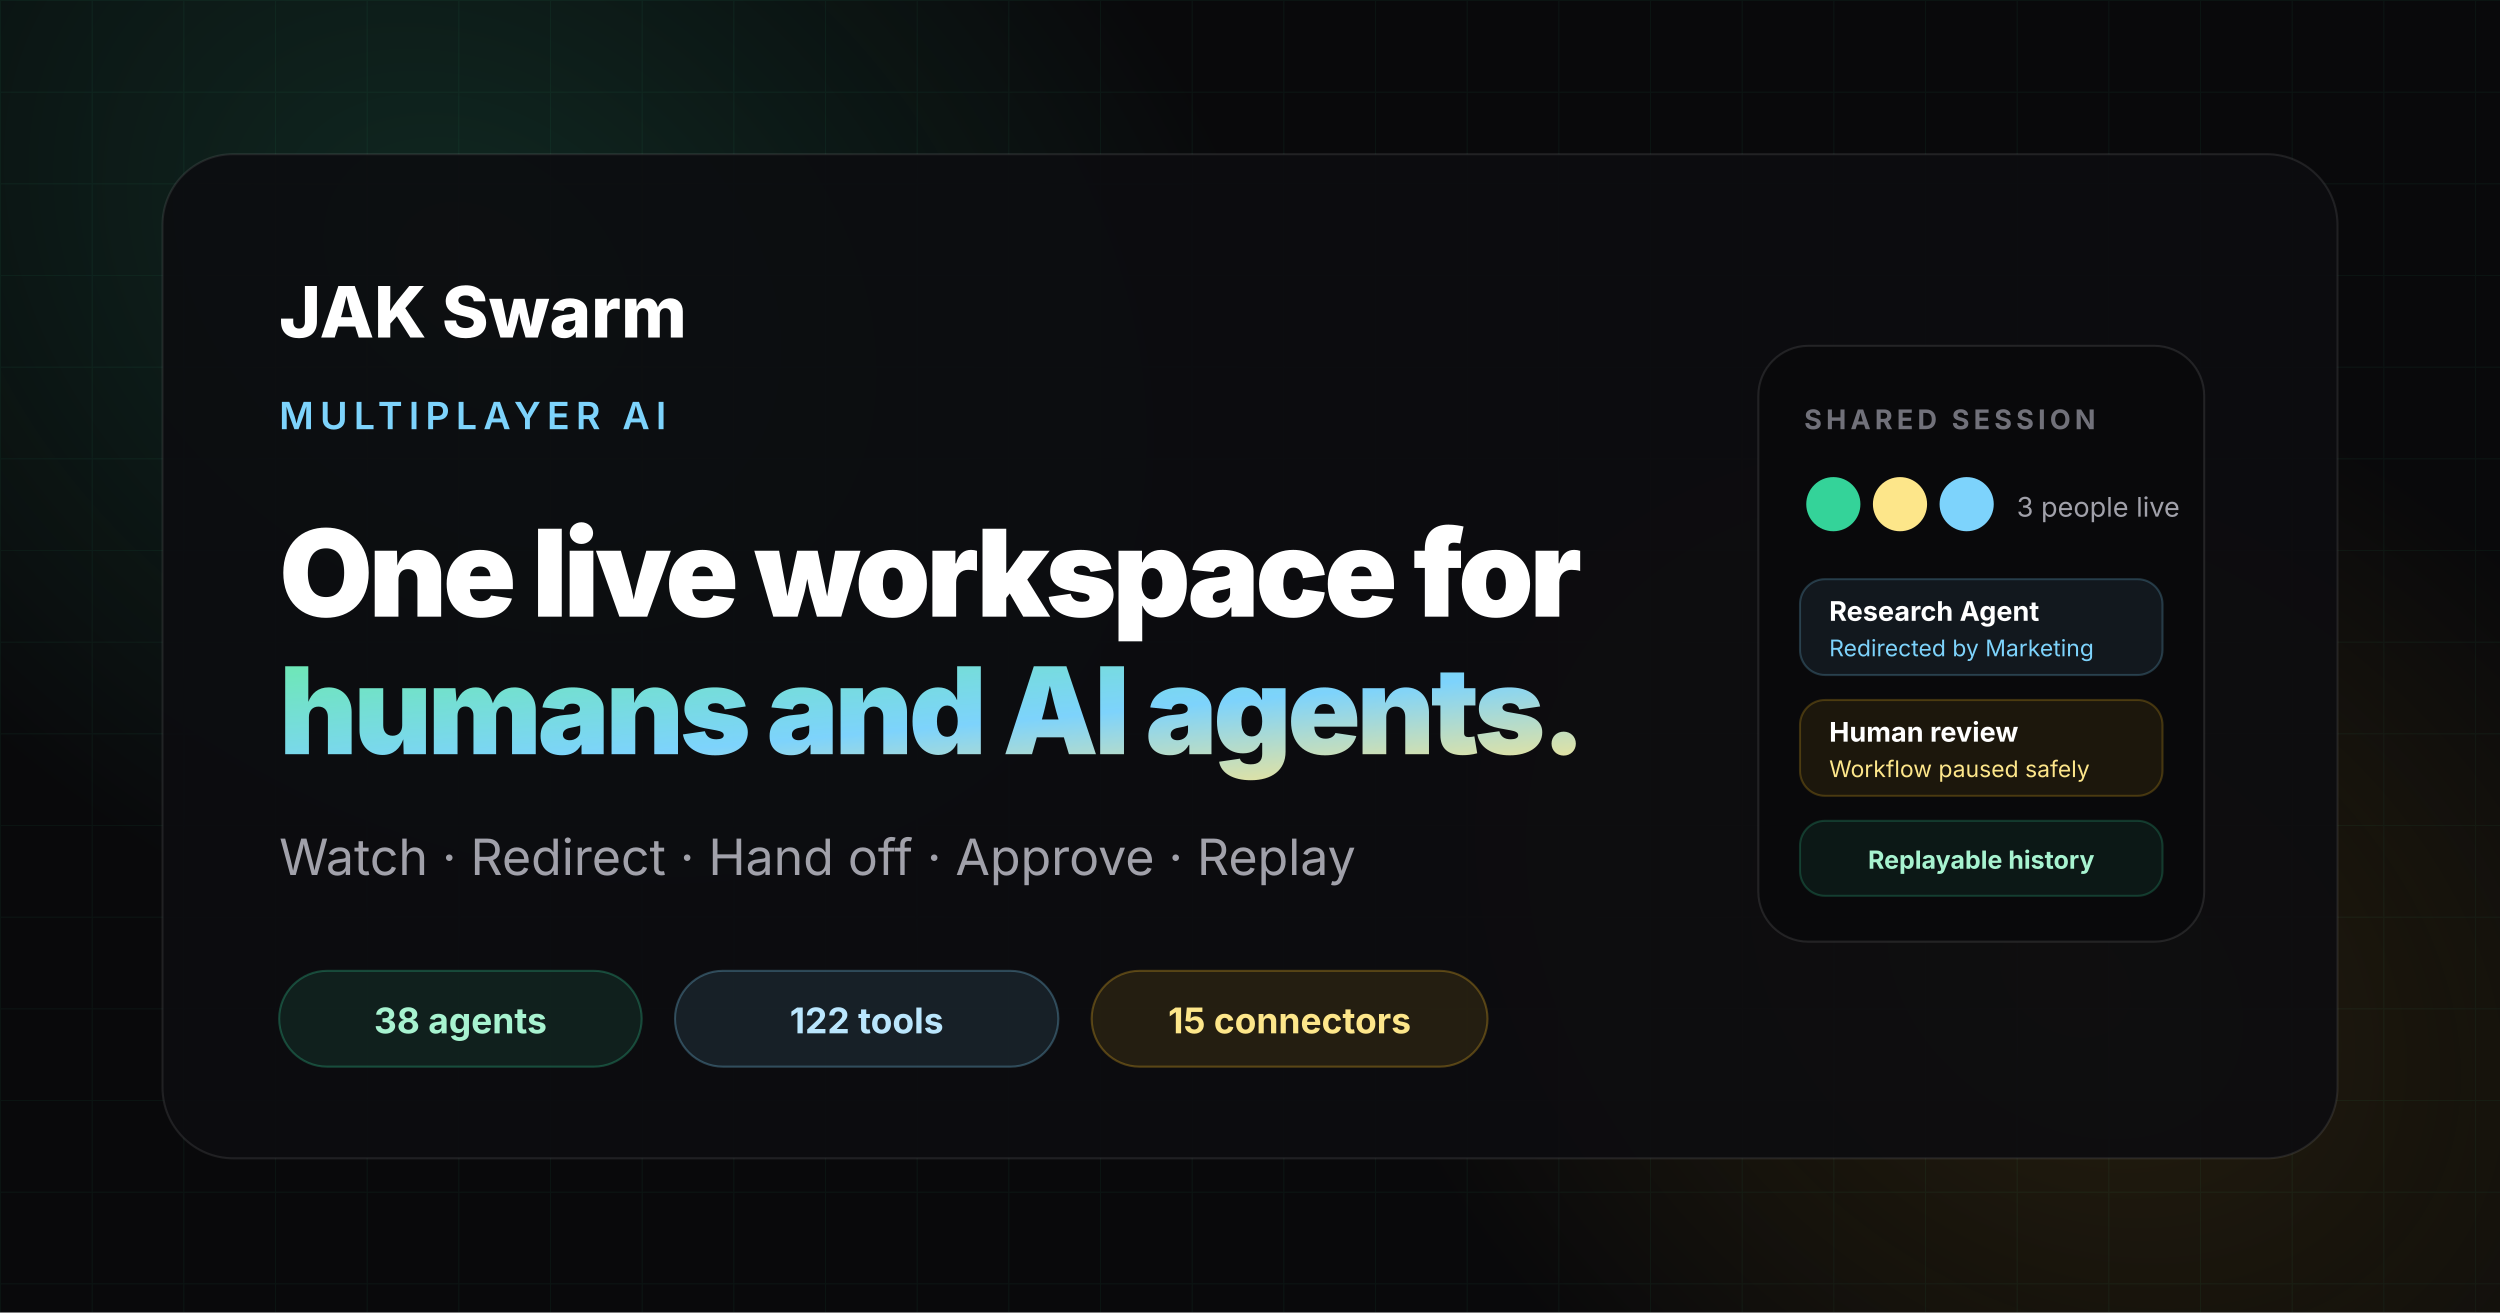
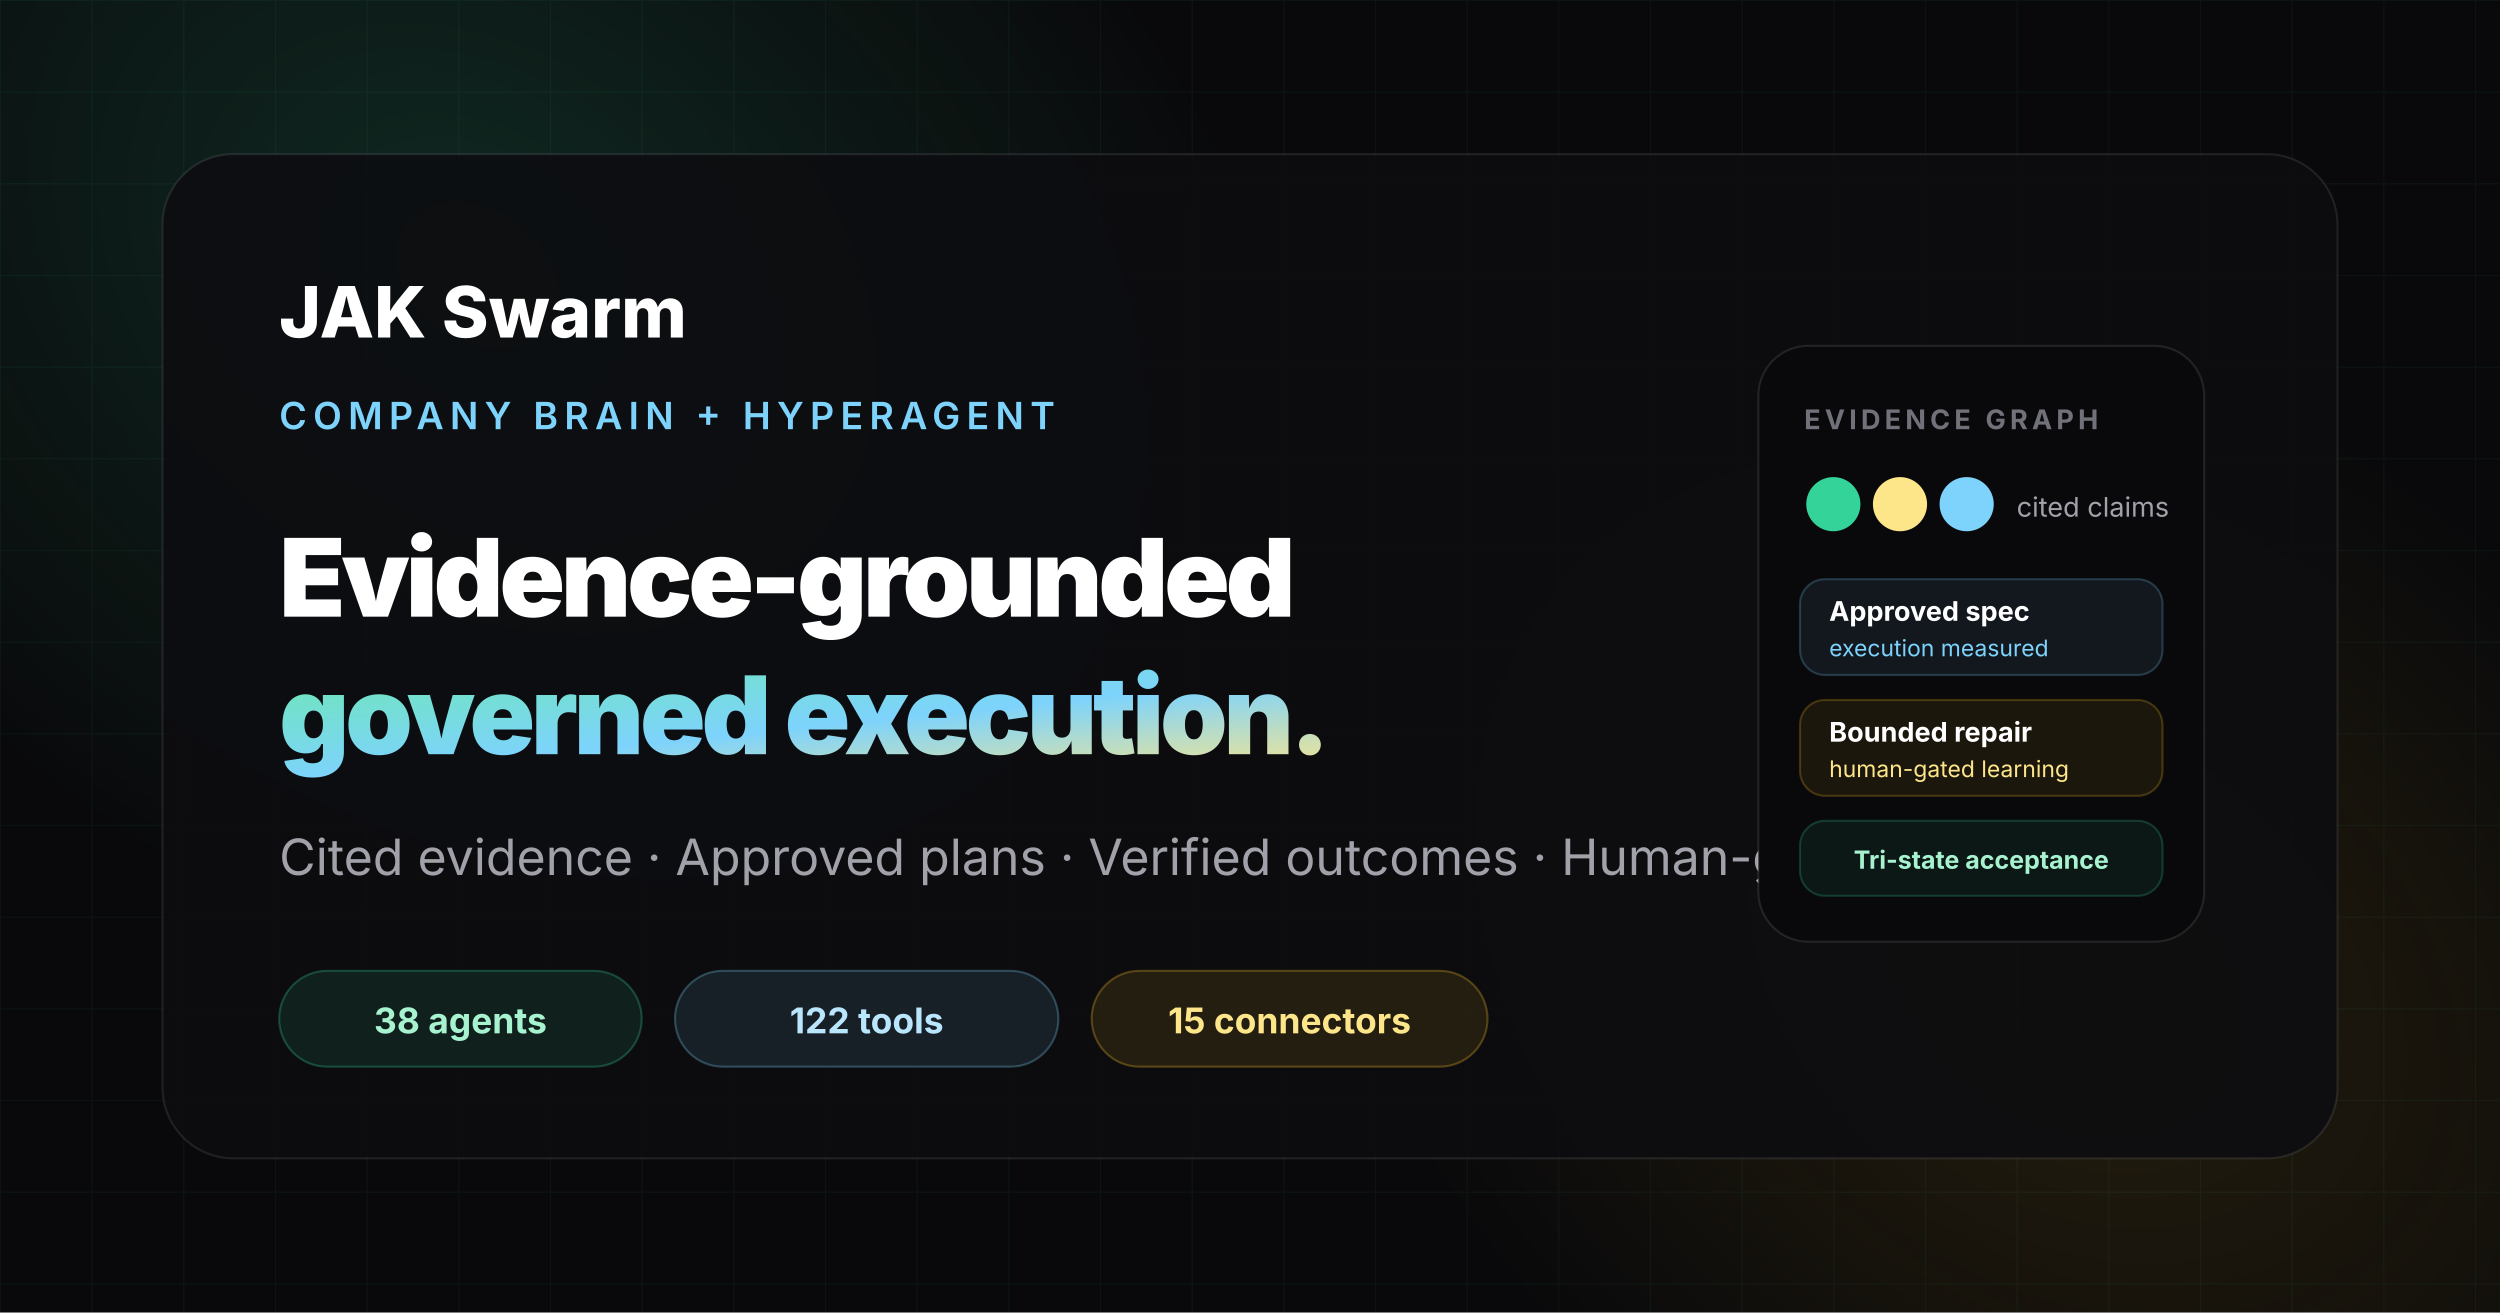
<svg xmlns="http://www.w3.org/2000/svg" width="1200" height="630" viewBox="0 0 1200 630">
  <rect width="1200" height="630" fill="#09090b" />
  <defs>
    <pattern id="grid" width="44" height="44" patternUnits="userSpaceOnUse">
      <path d="M 44 0 L 0 0 0 44" fill="none" stroke="#34d399" stroke-opacity="0.055" stroke-width="1" />
    </pattern>
    <linearGradient id="title" x1="0" y1="0" x2="1" y2="1">
      <stop offset="0" stop-color="#6ee7b7" />
      <stop offset="0.52" stop-color="#7dd3fc" />
      <stop offset="1" stop-color="#fde68a" />
    </linearGradient>
    <radialGradient id="glowA" cx="0" cy="0" r="1" gradientTransform="translate(230 130) rotate(35) scale(430 320)" gradientUnits="userSpaceOnUse">
      <stop stop-color="#34d399" stop-opacity="0.16" />
      <stop offset="1" stop-color="#34d399" stop-opacity="0" />
    </radialGradient>
    <radialGradient id="glowB" cx="0" cy="0" r="1" gradientTransform="translate(990 470) rotate(215) scale(390 290)" gradientUnits="userSpaceOnUse">
      <stop stop-color="#fbbf24" stop-opacity="0.12" />
      <stop offset="1" stop-color="#fbbf24" stop-opacity="0" />
    </radialGradient>
  </defs>
  <rect width="1200" height="630" fill="url(#grid)" />
  <rect width="1200" height="630" fill="url(#glowA)" />
  <rect width="1200" height="630" fill="url(#glowB)" />
  <g transform="translate(78 74)">
    <rect width="1044" height="482" rx="34" fill="#0d0d10" fill-opacity="0.9" stroke="#ffffff" stroke-opacity="0.09" />
    <text x="56" y="88" font-family="system-ui,-apple-system,sans-serif" font-weight="800" font-size="34" fill="#ffffff">JAK Swarm</text>
-     <text x="56" y="132" font-family="system-ui,-apple-system,sans-serif" font-weight="600" font-size="18" letter-spacing="3" fill="#7dd3fc">MULTIPLAYER AI</text>
-     <text x="56" y="222" font-family="system-ui,-apple-system,sans-serif" font-weight="850" font-size="58" letter-spacing="-2" fill="#ffffff">One live workspace for</text>
-     <text x="56" y="288" font-family="system-ui,-apple-system,sans-serif" font-weight="850" font-size="58" letter-spacing="-2" fill="url(#title)">humans and AI agents.</text>
-     <text x="56" y="346" font-family="system-ui,-apple-system,sans-serif" font-weight="400" font-size="24" fill="#a1a1aa">Watch · Redirect · Hand off · Approve · Replay</text>
+     <text x="56" y="132" font-family="system-ui,-apple-system,sans-serif" font-weight="600" font-size="18" letter-spacing="3" fill="#7dd3fc">COMPANY BRAIN + HYPERAGENT</text>
+     <text x="56" y="222" font-family="system-ui,-apple-system,sans-serif" font-weight="850" font-size="52" letter-spacing="-2" fill="#ffffff">Evidence-grounded</text>
+     <text x="56" y="288" font-family="system-ui,-apple-system,sans-serif" font-weight="850" font-size="52" letter-spacing="-2" fill="url(#title)">governed execution.</text>
+     <text x="56" y="346" font-family="system-ui,-apple-system,sans-serif" font-weight="400" font-size="24" fill="#a1a1aa">Cited evidence · Approved plans · Verified outcomes · Human-gated repair</text>
    <g transform="translate(56 392)">
      <rect width="174" height="46" rx="23" fill="#34d399" fill-opacity="0.1" stroke="#34d399" stroke-opacity="0.28" />
      <text x="87" y="30" text-anchor="middle" font-family="system-ui,-apple-system,sans-serif" font-weight="700" font-size="17" fill="#a7f3d0">38 agents</text>
      <rect x="190" width="184" height="46" rx="23" fill="#7dd3fc" fill-opacity="0.1" stroke="#7dd3fc" stroke-opacity="0.28" />
      <text x="282" y="30" text-anchor="middle" font-family="system-ui,-apple-system,sans-serif" font-weight="700" font-size="17" fill="#bae6fd">122 tools</text>
      <rect x="390" width="190" height="46" rx="23" fill="#fbbf24" fill-opacity="0.1" stroke="#fbbf24" stroke-opacity="0.28" />
      <text x="485" y="30" text-anchor="middle" font-family="system-ui,-apple-system,sans-serif" font-weight="700" font-size="17" fill="#fde68a">15 connectors</text>
    </g>
    <g transform="translate(766 92)">
      <rect width="214" height="286" rx="24" fill="#09090b" stroke="#ffffff" stroke-opacity="0.1" />
-       <text x="22" y="40" font-family="system-ui,-apple-system,sans-serif" font-weight="700" font-size="13" letter-spacing="2" fill="#71717a">SHARED SESSION</text>
+       <text x="22" y="40" font-family="system-ui,-apple-system,sans-serif" font-weight="700" font-size="13" letter-spacing="2" fill="#71717a">EVIDENCE GRAPH</text>
      <circle cx="36" cy="76" r="13" fill="#34d399" />
      <circle cx="68" cy="76" r="13" fill="#fde68a" />
      <circle cx="100" cy="76" r="13" fill="#7dd3fc" />
-       <text x="124" y="82" font-family="system-ui,-apple-system,sans-serif" font-size="13" fill="#a1a1aa">3 people live</text>
+       <text x="124" y="82" font-family="system-ui,-apple-system,sans-serif" font-size="13" fill="#a1a1aa">cited claims</text>
      <rect x="20" y="112" width="174" height="46" rx="12" fill="#7dd3fc" fill-opacity="0.08" stroke="#7dd3fc" stroke-opacity="0.22" />
-       <text x="34" y="132" font-family="system-ui,-apple-system,sans-serif" font-weight="700" font-size="13" fill="#ffffff">Research Agent</text>
-       <text x="34" y="149" font-family="system-ui,-apple-system,sans-serif" font-size="11" fill="#7dd3fc">Redirected by Marketing</text>
+       <text x="34" y="132" font-family="system-ui,-apple-system,sans-serif" font-weight="700" font-size="13" fill="#ffffff">Approved spec</text>
+       <text x="34" y="149" font-family="system-ui,-apple-system,sans-serif" font-size="11" fill="#7dd3fc">execution measured</text>
      <rect x="20" y="170" width="174" height="46" rx="12" fill="#fbbf24" fill-opacity="0.08" stroke="#fbbf24" stroke-opacity="0.22" />
-       <text x="34" y="190" font-family="system-ui,-apple-system,sans-serif" font-weight="700" font-size="13" fill="#ffffff">Human review</text>
-       <text x="34" y="207" font-family="system-ui,-apple-system,sans-serif" font-size="11" fill="#fde68a">Workflow paused safely</text>
+       <text x="34" y="190" font-family="system-ui,-apple-system,sans-serif" font-weight="700" font-size="13" fill="#ffffff">Bounded repair</text>
+       <text x="34" y="207" font-family="system-ui,-apple-system,sans-serif" font-size="11" fill="#fde68a">human-gated learning</text>
      <rect x="20" y="228" width="174" height="36" rx="12" fill="#34d399" fill-opacity="0.08" stroke="#34d399" stroke-opacity="0.22" />
-       <text x="107" y="251" text-anchor="middle" font-family="system-ui,-apple-system,sans-serif" font-weight="700" font-size="12" fill="#a7f3d0">Replayable history</text>
+       <text x="107" y="251" text-anchor="middle" font-family="system-ui,-apple-system,sans-serif" font-weight="700" font-size="12" fill="#a7f3d0">Tri-state acceptance</text>
    </g>
  </g>
</svg>
